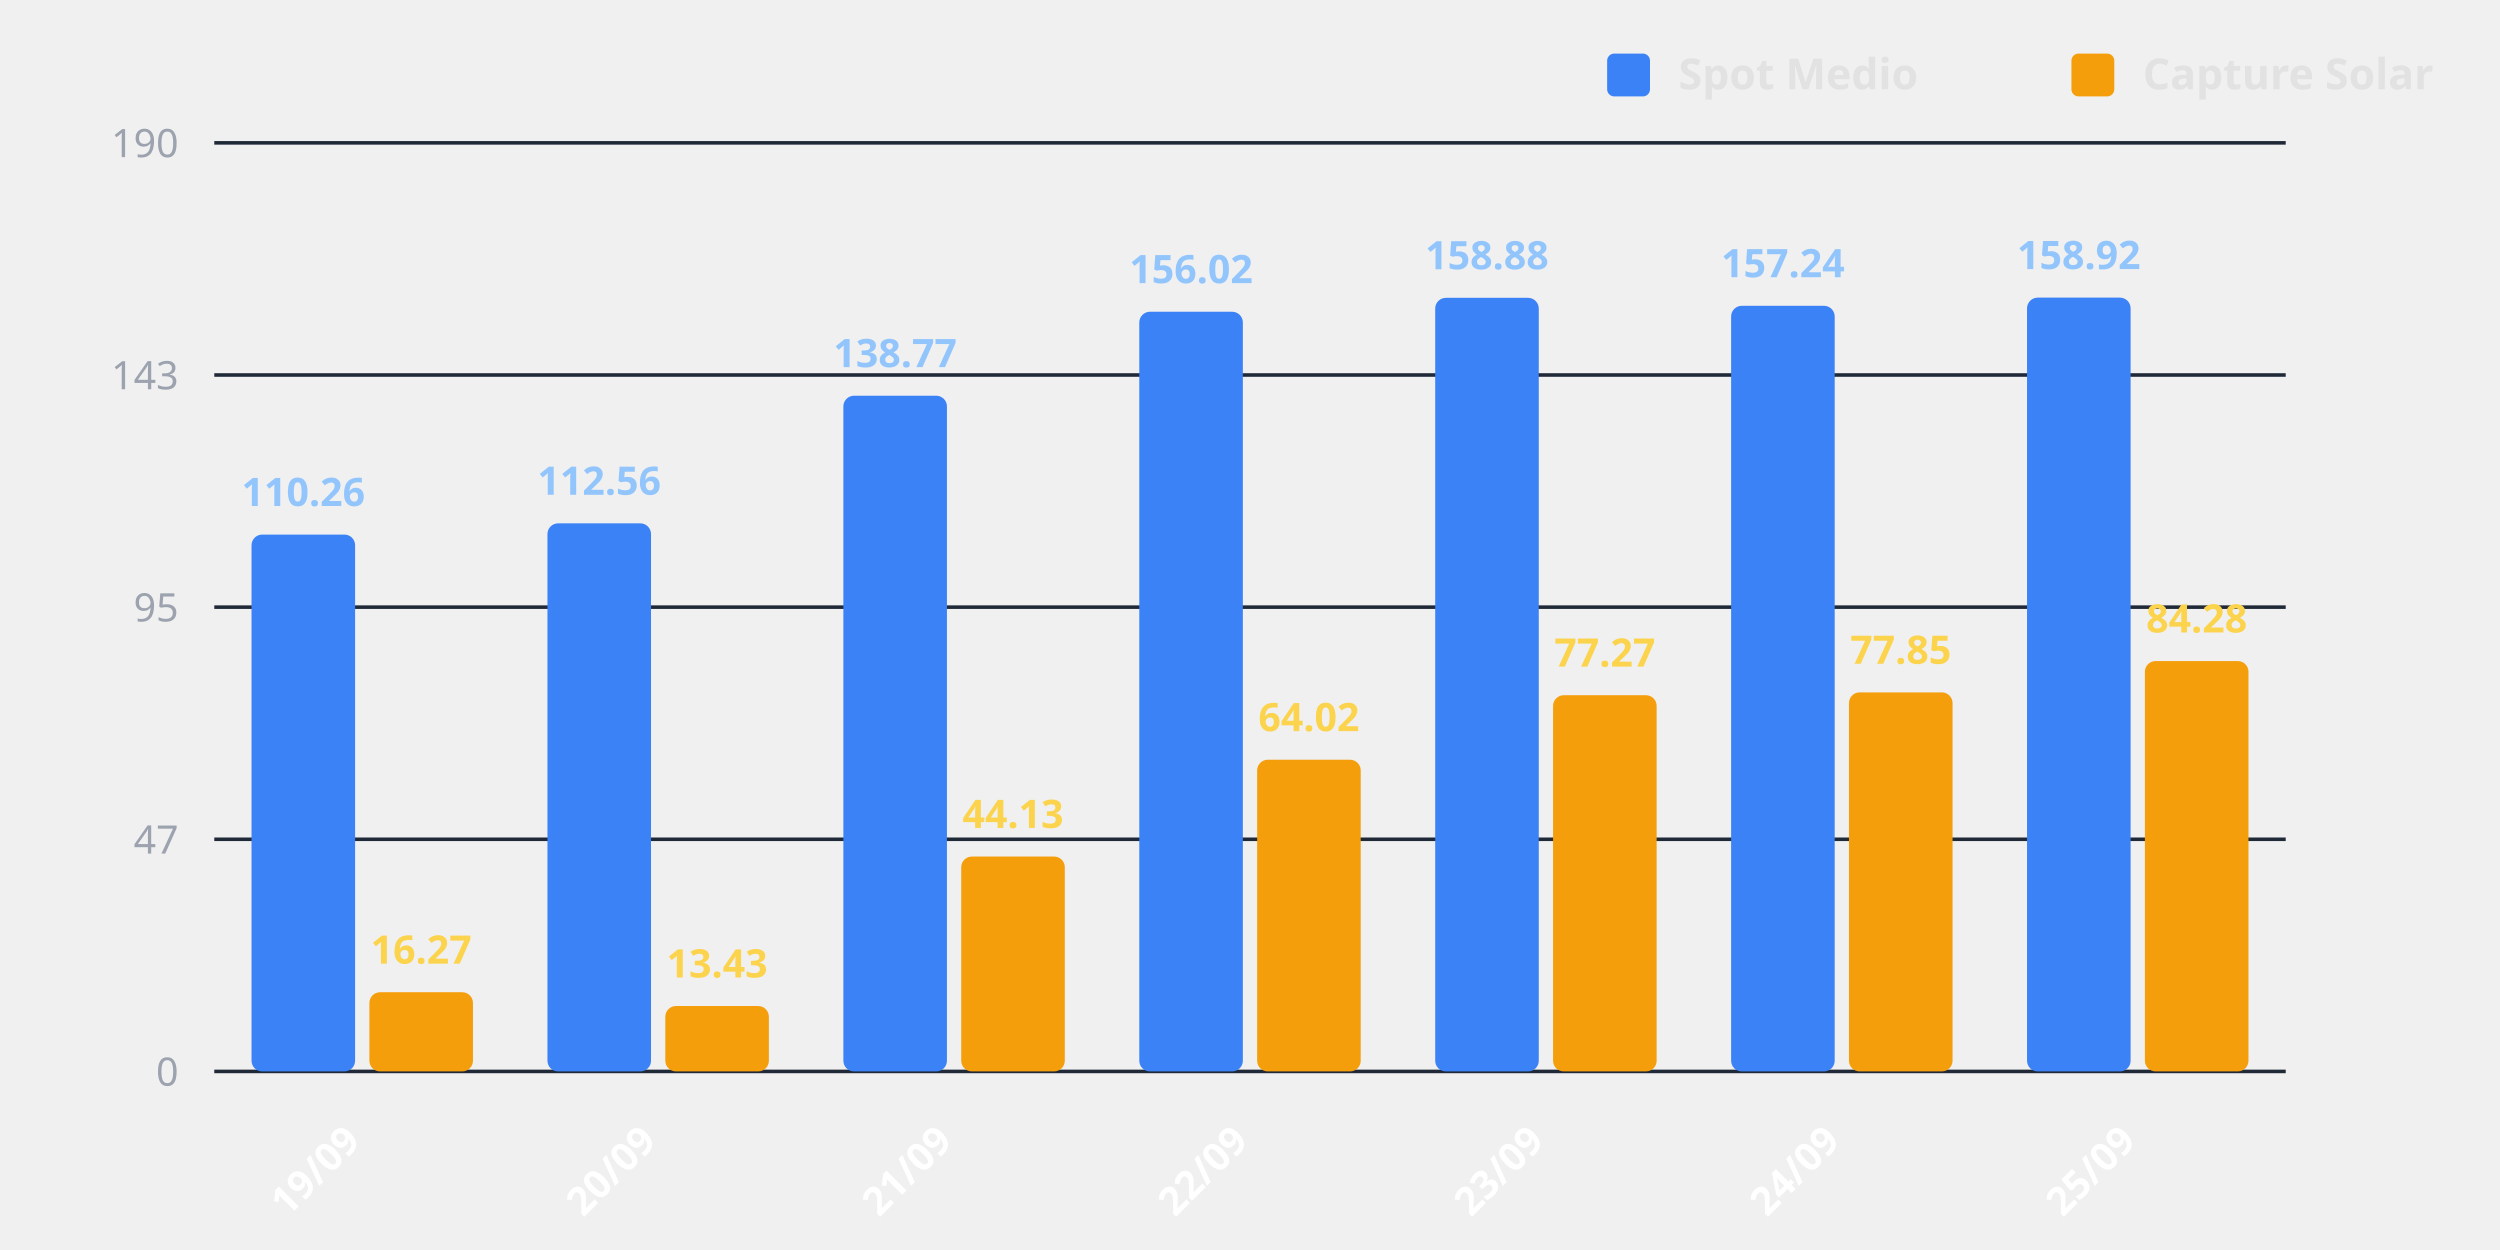
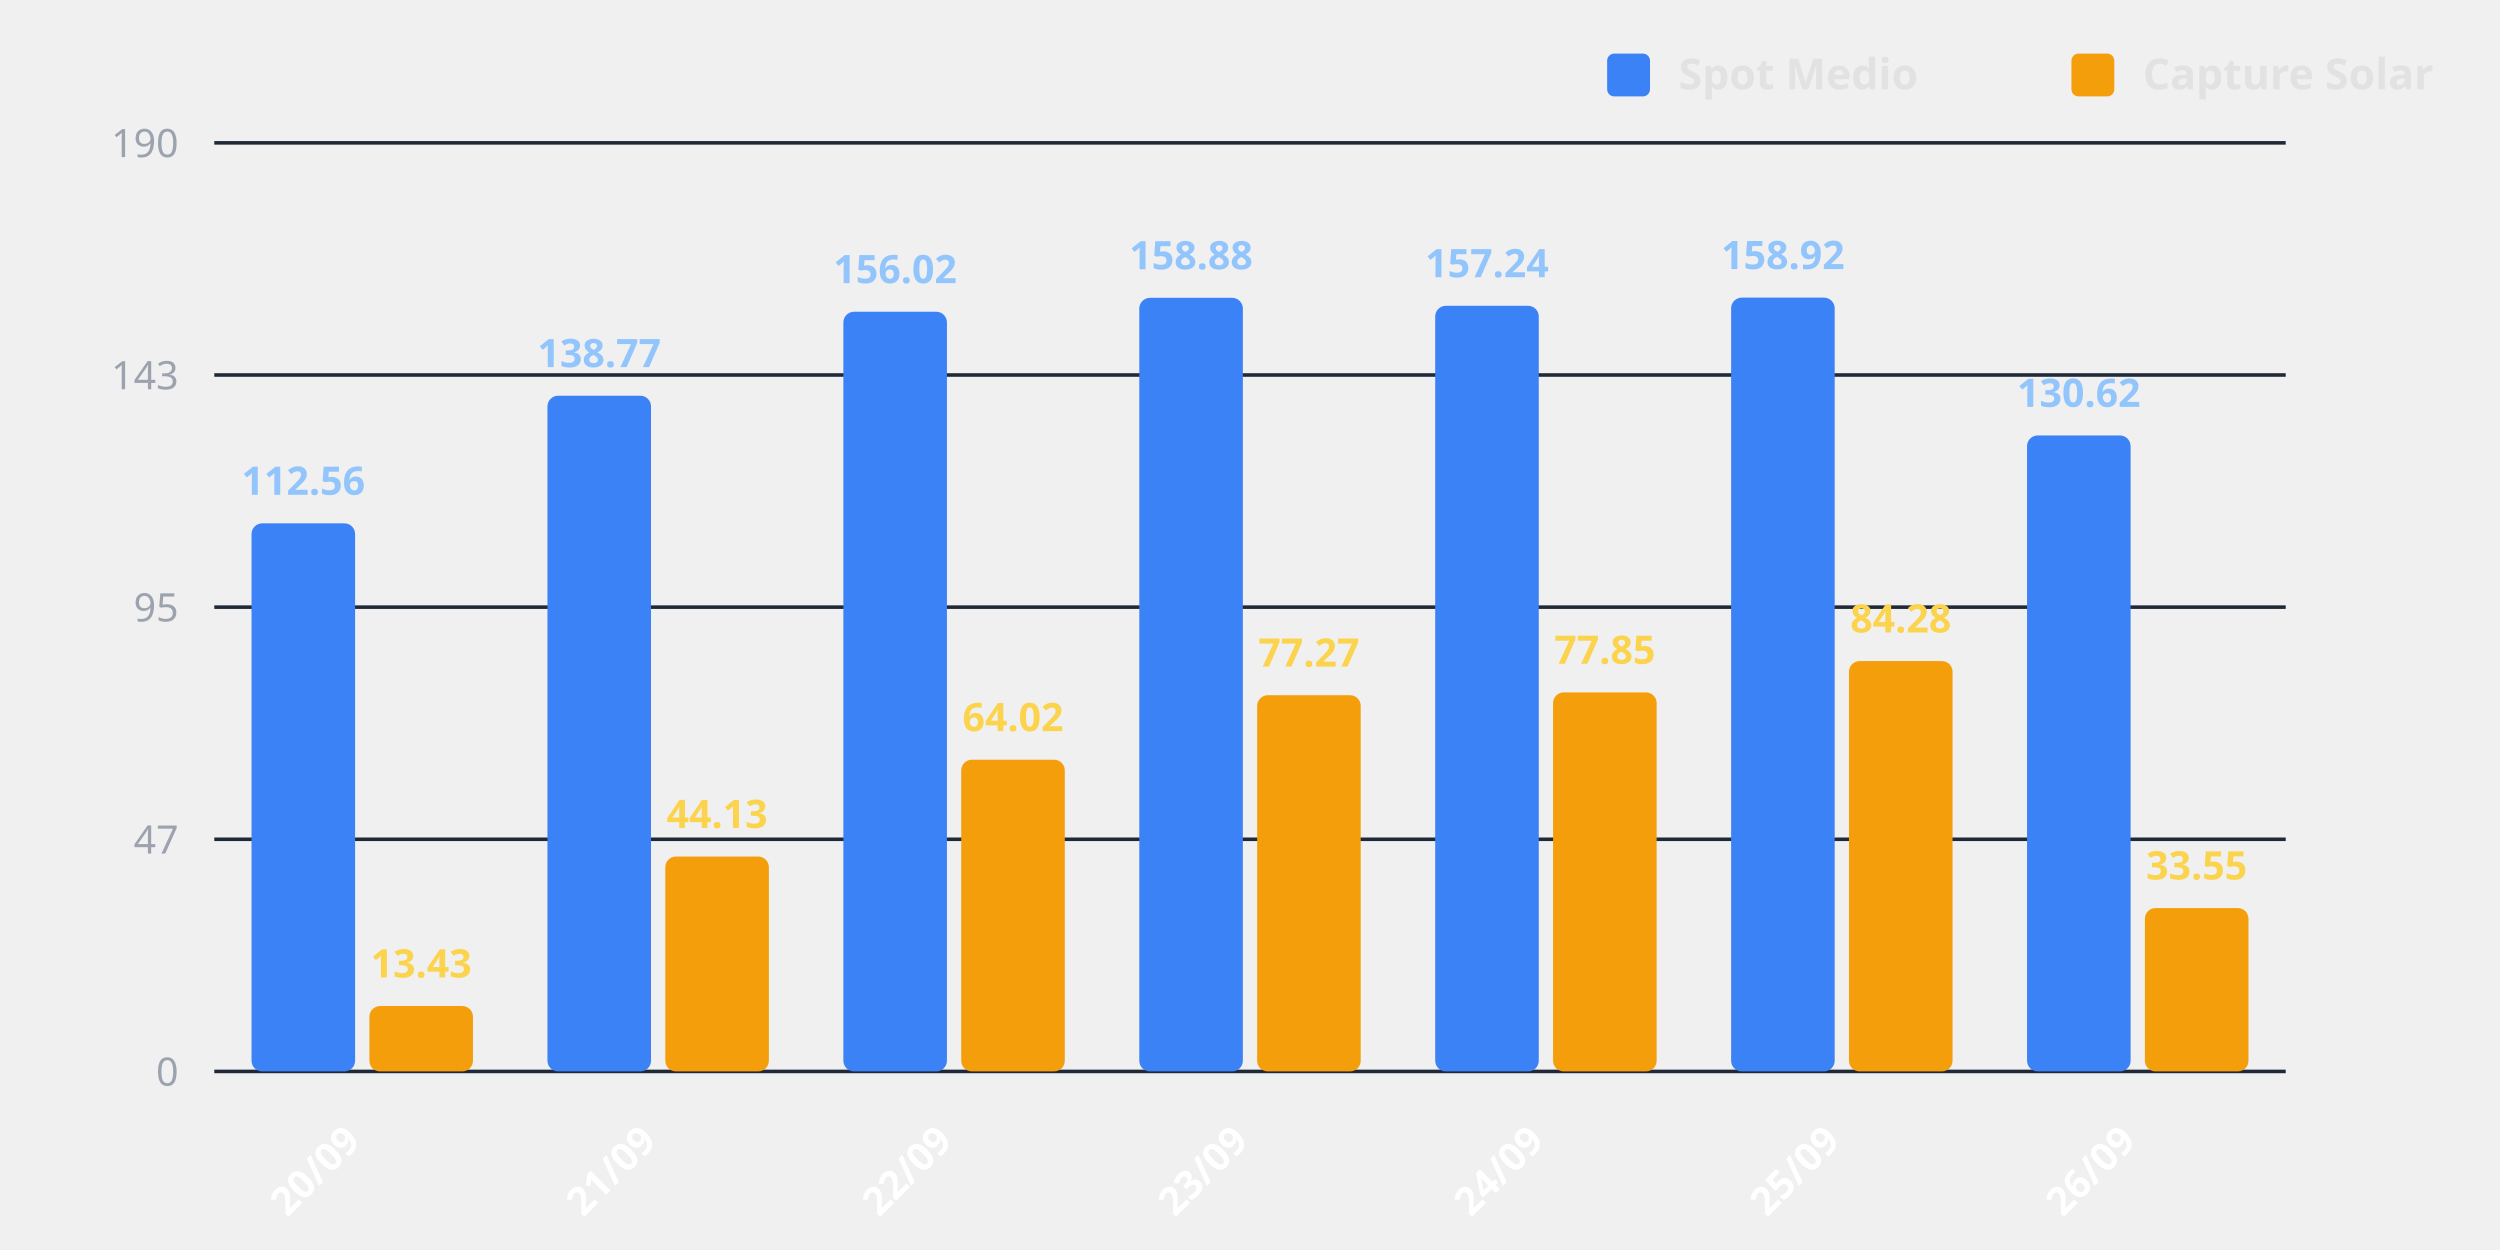
<svg xmlns="http://www.w3.org/2000/svg" viewBox="0 0 700 350" style="font-family: sans-serif; background-color: #0b0f19;">
  <rect x="450" y="15" width="12" height="12" fill="#3b82f6" rx="2" />
  <text x="470" y="25" font-size="12" fill="#e2e2e2" font-weight="bold">Spot Medio</text>
  <rect x="580" y="15" width="12" height="12" fill="#f59e0b" rx="2" />
  <text x="600" y="25" font-size="12" fill="#e2e2e2" font-weight="bold">Capture Solar</text>
  <line x1="60" y1="300.0" x2="640" y2="300.0" stroke="#1f2937" stroke-width="1" />
  <text x="50" y="304.0" text-anchor="end" font-size="11" fill="#9ca3af">0</text>
  <line x1="60" y1="235.0" x2="640" y2="235.0" stroke="#1f2937" stroke-width="1" />
  <text x="50" y="239.0" text-anchor="end" font-size="11" fill="#9ca3af">47</text>
  <line x1="60" y1="170.0" x2="640" y2="170.0" stroke="#1f2937" stroke-width="1" />
  <text x="50" y="174.0" text-anchor="end" font-size="11" fill="#9ca3af">95</text>
  <line x1="60" y1="105.0" x2="640" y2="105.0" stroke="#1f2937" stroke-width="1" />
  <text x="50" y="109.0" text-anchor="end" font-size="11" fill="#9ca3af">143</text>
  <line x1="60" y1="40.0" x2="640" y2="40.0" stroke="#1f2937" stroke-width="1" />
  <text x="50" y="44.0" text-anchor="end" font-size="11" fill="#9ca3af">190</text>
-   <text x="101.429" y="320" text-anchor="end" transform="rotate(-45, 101.4286, 320)" font-size="11" font-weight="bold" fill="#ffffff">19/09</text>
-   <rect x="70.429" y="149.68" width="29.0" height="150.32" fill="#3b82f6" rx="3" />
-   <text x="84.929" y="141.68" text-anchor="middle" font-size="11" font-weight="bold" fill="#93c5fd">110.26</text>
-   <rect x="103.429" y="277.823" width="29.0" height="22.177" fill="#f59e0b" rx="3" />
-   <text x="117.929" y="269.823" text-anchor="middle" font-size="11" font-weight="bold" fill="#fcd34d">16.27</text>
-   <text x="184.286" y="320" text-anchor="end" transform="rotate(-45, 184.2857, 320)" font-size="11" font-weight="bold" fill="#ffffff">20/09</text>
-   <rect x="153.286" y="146.536" width="29.0" height="153.464" fill="#3b82f6" rx="3" />
-   <text x="167.786" y="138.536" text-anchor="middle" font-size="11" font-weight="bold" fill="#93c5fd">112.56</text>
-   <rect x="186.286" y="281.689" width="29.0" height="18.311" fill="#f59e0b" rx="3" />
-   <text x="200.786" y="273.689" text-anchor="middle" font-size="11" font-weight="bold" fill="#fcd34d">13.43</text>
-   <text x="267.143" y="320" text-anchor="end" transform="rotate(-45, 267.1429, 320)" font-size="11" font-weight="bold" fill="#ffffff">21/09</text>
-   <rect x="236.143" y="110.799" width="29.0" height="189.201" fill="#3b82f6" rx="3" />
-   <text x="250.643" y="102.799" text-anchor="middle" font-size="11" font-weight="bold" fill="#93c5fd">138.77</text>
-   <rect x="269.143" y="239.829" width="29.0" height="60.171" fill="#f59e0b" rx="3" />
-   <text x="283.643" y="231.829" text-anchor="middle" font-size="11" font-weight="bold" fill="#fcd34d">44.13</text>
-   <text x="350.0" y="320" text-anchor="end" transform="rotate(-45, 350.0, 320)" font-size="11" font-weight="bold" fill="#ffffff">22/09</text>
-   <rect x="319.0" y="87.287" width="29.0" height="212.713" fill="#3b82f6" rx="3" />
-   <text x="333.5" y="79.287" text-anchor="middle" font-size="11" font-weight="bold" fill="#93c5fd">156.02</text>
-   <rect x="352.0" y="212.72" width="29.0" height="87.28" fill="#f59e0b" rx="3" />
-   <text x="366.5" y="204.72" text-anchor="middle" font-size="11" font-weight="bold" fill="#fcd34d">64.02</text>
-   <text x="432.857" y="320" text-anchor="end" transform="rotate(-45, 432.8571, 320)" font-size="11" font-weight="bold" fill="#ffffff">23/09</text>
-   <rect x="401.857" y="83.392" width="29.0" height="216.608" fill="#3b82f6" rx="3" />
-   <text x="416.357" y="75.392" text-anchor="middle" font-size="11" font-weight="bold" fill="#93c5fd">158.88</text>
-   <rect x="434.857" y="194.657" width="29.0" height="105.343" fill="#f59e0b" rx="3" />
-   <text x="449.357" y="186.657" text-anchor="middle" font-size="11" font-weight="bold" fill="#fcd34d">77.27</text>
-   <text x="515.714" y="320" text-anchor="end" transform="rotate(-45, 515.7143, 320)" font-size="11" font-weight="bold" fill="#ffffff">24/09</text>
-   <rect x="484.714" y="85.621" width="29.0" height="214.379" fill="#3b82f6" rx="3" />
-   <text x="499.214" y="77.621" text-anchor="middle" font-size="11" font-weight="bold" fill="#93c5fd">157.24</text>
-   <rect x="517.714" y="193.864" width="29.0" height="106.136" fill="#f59e0b" rx="3" />
-   <text x="532.214" y="185.864" text-anchor="middle" font-size="11" font-weight="bold" fill="#fcd34d">77.85</text>
-   <text x="598.571" y="320" text-anchor="end" transform="rotate(-45, 598.5714, 320)" font-size="11" font-weight="bold" fill="#ffffff">25/09</text>
-   <rect x="567.571" y="83.333" width="29.0" height="216.667" fill="#3b82f6" rx="3" />
-   <text x="582.071" y="75.333" text-anchor="middle" font-size="11" font-weight="bold" fill="#93c5fd">158.92</text>
-   <rect x="600.571" y="185.097" width="29.0" height="114.903" fill="#f59e0b" rx="3" />
-   <text x="615.071" y="177.097" text-anchor="middle" font-size="11" font-weight="bold" fill="#fcd34d">84.28</text>
+   <text x="101.429" y="320" text-anchor="end" transform="rotate(-45, 101.4286, 320)" font-size="11" font-weight="bold" fill="#ffffff">20/09</text>
+   <rect x="70.429" y="146.536" width="29.0" height="153.464" fill="#3b82f6" rx="3" />
+   <text x="84.929" y="138.536" text-anchor="middle" font-size="11" font-weight="bold" fill="#93c5fd">112.56</text>
+   <rect x="103.429" y="281.689" width="29.0" height="18.311" fill="#f59e0b" rx="3" />
+   <text x="117.929" y="273.689" text-anchor="middle" font-size="11" font-weight="bold" fill="#fcd34d">13.43</text>
+   <text x="184.286" y="320" text-anchor="end" transform="rotate(-45, 184.2857, 320)" font-size="11" font-weight="bold" fill="#ffffff">21/09</text>
+   <rect x="153.286" y="110.799" width="29.0" height="189.201" fill="#3b82f6" rx="3" />
+   <text x="167.786" y="102.799" text-anchor="middle" font-size="11" font-weight="bold" fill="#93c5fd">138.77</text>
+   <rect x="186.286" y="239.829" width="29.0" height="60.171" fill="#f59e0b" rx="3" />
+   <text x="200.786" y="231.829" text-anchor="middle" font-size="11" font-weight="bold" fill="#fcd34d">44.13</text>
+   <text x="267.143" y="320" text-anchor="end" transform="rotate(-45, 267.1429, 320)" font-size="11" font-weight="bold" fill="#ffffff">22/09</text>
+   <rect x="236.143" y="87.287" width="29.0" height="212.713" fill="#3b82f6" rx="3" />
+   <text x="250.643" y="79.287" text-anchor="middle" font-size="11" font-weight="bold" fill="#93c5fd">156.02</text>
+   <rect x="269.143" y="212.72" width="29.0" height="87.28" fill="#f59e0b" rx="3" />
+   <text x="283.643" y="204.72" text-anchor="middle" font-size="11" font-weight="bold" fill="#fcd34d">64.02</text>
+   <text x="350.0" y="320" text-anchor="end" transform="rotate(-45, 350.0, 320)" font-size="11" font-weight="bold" fill="#ffffff">23/09</text>
+   <rect x="319.0" y="83.392" width="29.0" height="216.608" fill="#3b82f6" rx="3" />
+   <text x="333.5" y="75.392" text-anchor="middle" font-size="11" font-weight="bold" fill="#93c5fd">158.88</text>
+   <rect x="352.0" y="194.657" width="29.0" height="105.343" fill="#f59e0b" rx="3" />
+   <text x="366.5" y="186.657" text-anchor="middle" font-size="11" font-weight="bold" fill="#fcd34d">77.27</text>
+   <text x="432.857" y="320" text-anchor="end" transform="rotate(-45, 432.8571, 320)" font-size="11" font-weight="bold" fill="#ffffff">24/09</text>
+   <rect x="401.857" y="85.621" width="29.0" height="214.379" fill="#3b82f6" rx="3" />
+   <text x="416.357" y="77.621" text-anchor="middle" font-size="11" font-weight="bold" fill="#93c5fd">157.24</text>
+   <rect x="434.857" y="193.864" width="29.0" height="106.136" fill="#f59e0b" rx="3" />
+   <text x="449.357" y="185.864" text-anchor="middle" font-size="11" font-weight="bold" fill="#fcd34d">77.85</text>
+   <text x="515.714" y="320" text-anchor="end" transform="rotate(-45, 515.7143, 320)" font-size="11" font-weight="bold" fill="#ffffff">25/09</text>
+   <rect x="484.714" y="83.333" width="29.0" height="216.667" fill="#3b82f6" rx="3" />
+   <text x="499.214" y="75.333" text-anchor="middle" font-size="11" font-weight="bold" fill="#93c5fd">158.92</text>
+   <rect x="517.714" y="185.097" width="29.0" height="114.903" fill="#f59e0b" rx="3" />
+   <text x="532.214" y="177.097" text-anchor="middle" font-size="11" font-weight="bold" fill="#fcd34d">84.28</text>
+   <text x="598.571" y="320" text-anchor="end" transform="rotate(-45, 598.5714, 320)" font-size="11" font-weight="bold" fill="#ffffff">26/09</text>
+   <rect x="567.571" y="121.922" width="29.0" height="178.078" fill="#3b82f6" rx="3" />
+   <text x="582.071" y="113.922" text-anchor="middle" font-size="11" font-weight="bold" fill="#93c5fd">130.62</text>
+   <rect x="600.571" y="254.253" width="29.0" height="45.747" fill="#f59e0b" rx="3" />
+   <text x="615.071" y="246.253" text-anchor="middle" font-size="11" font-weight="bold" fill="#fcd34d">33.55</text>
</svg>
